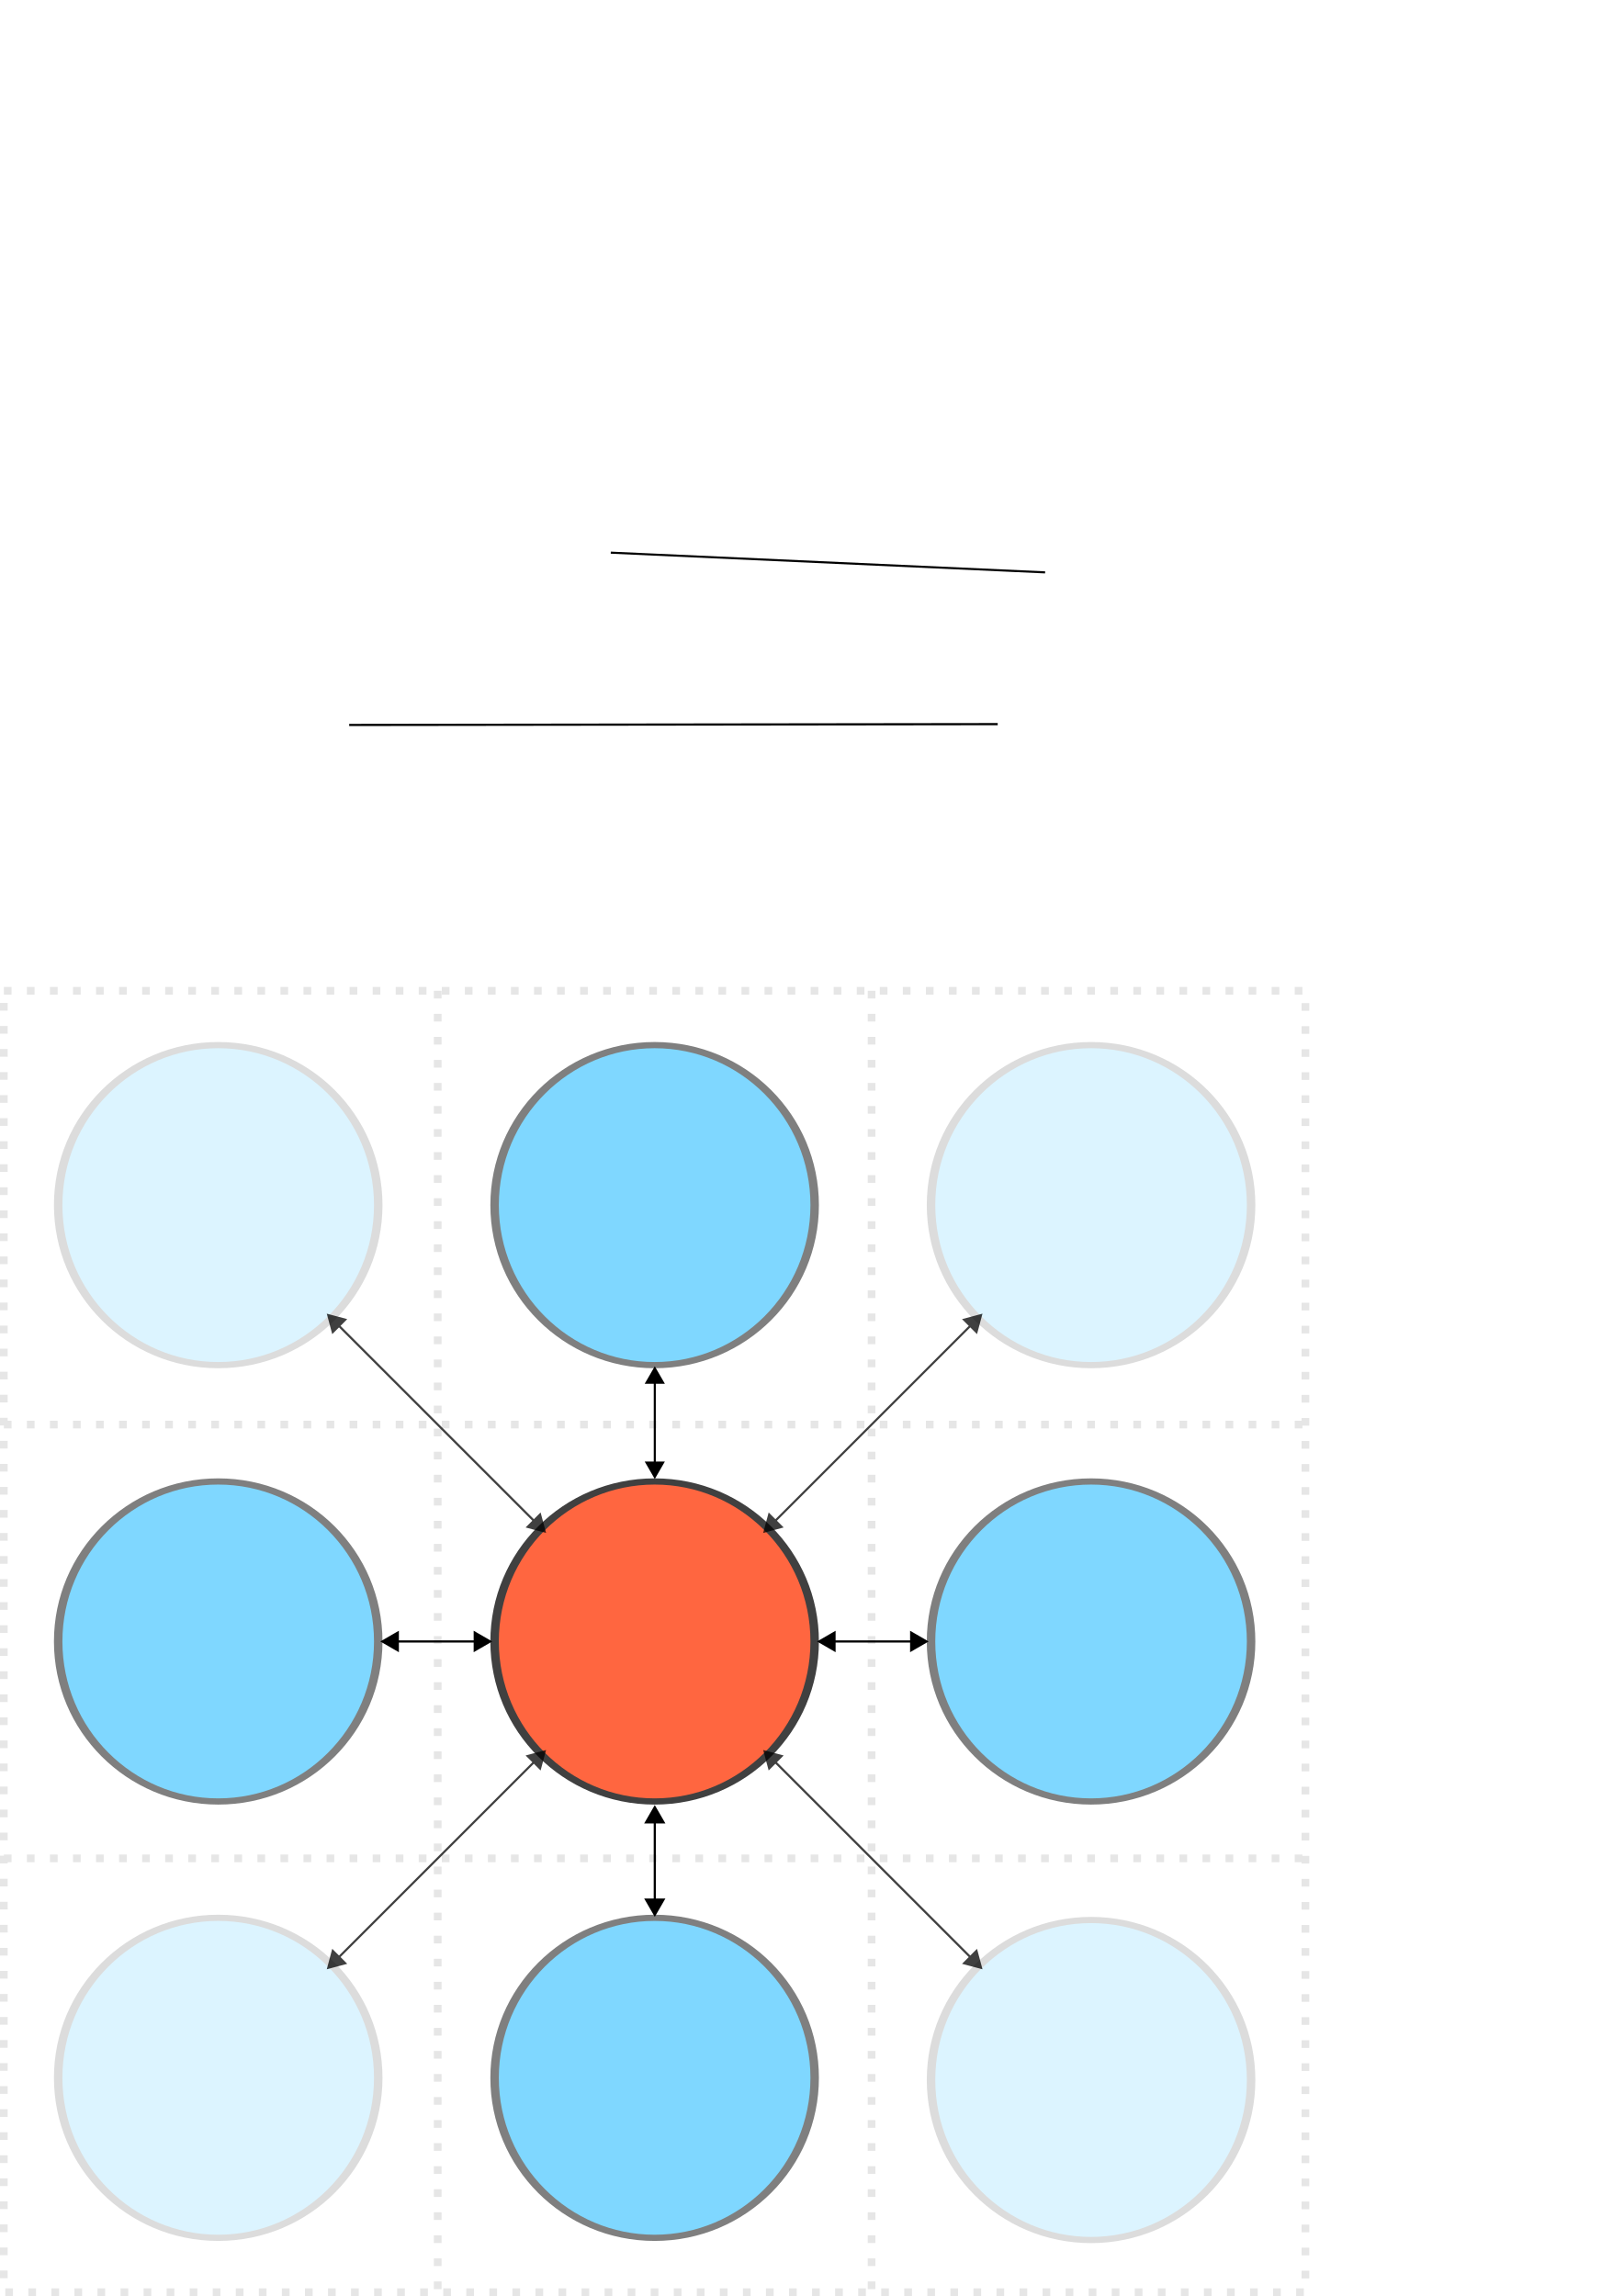
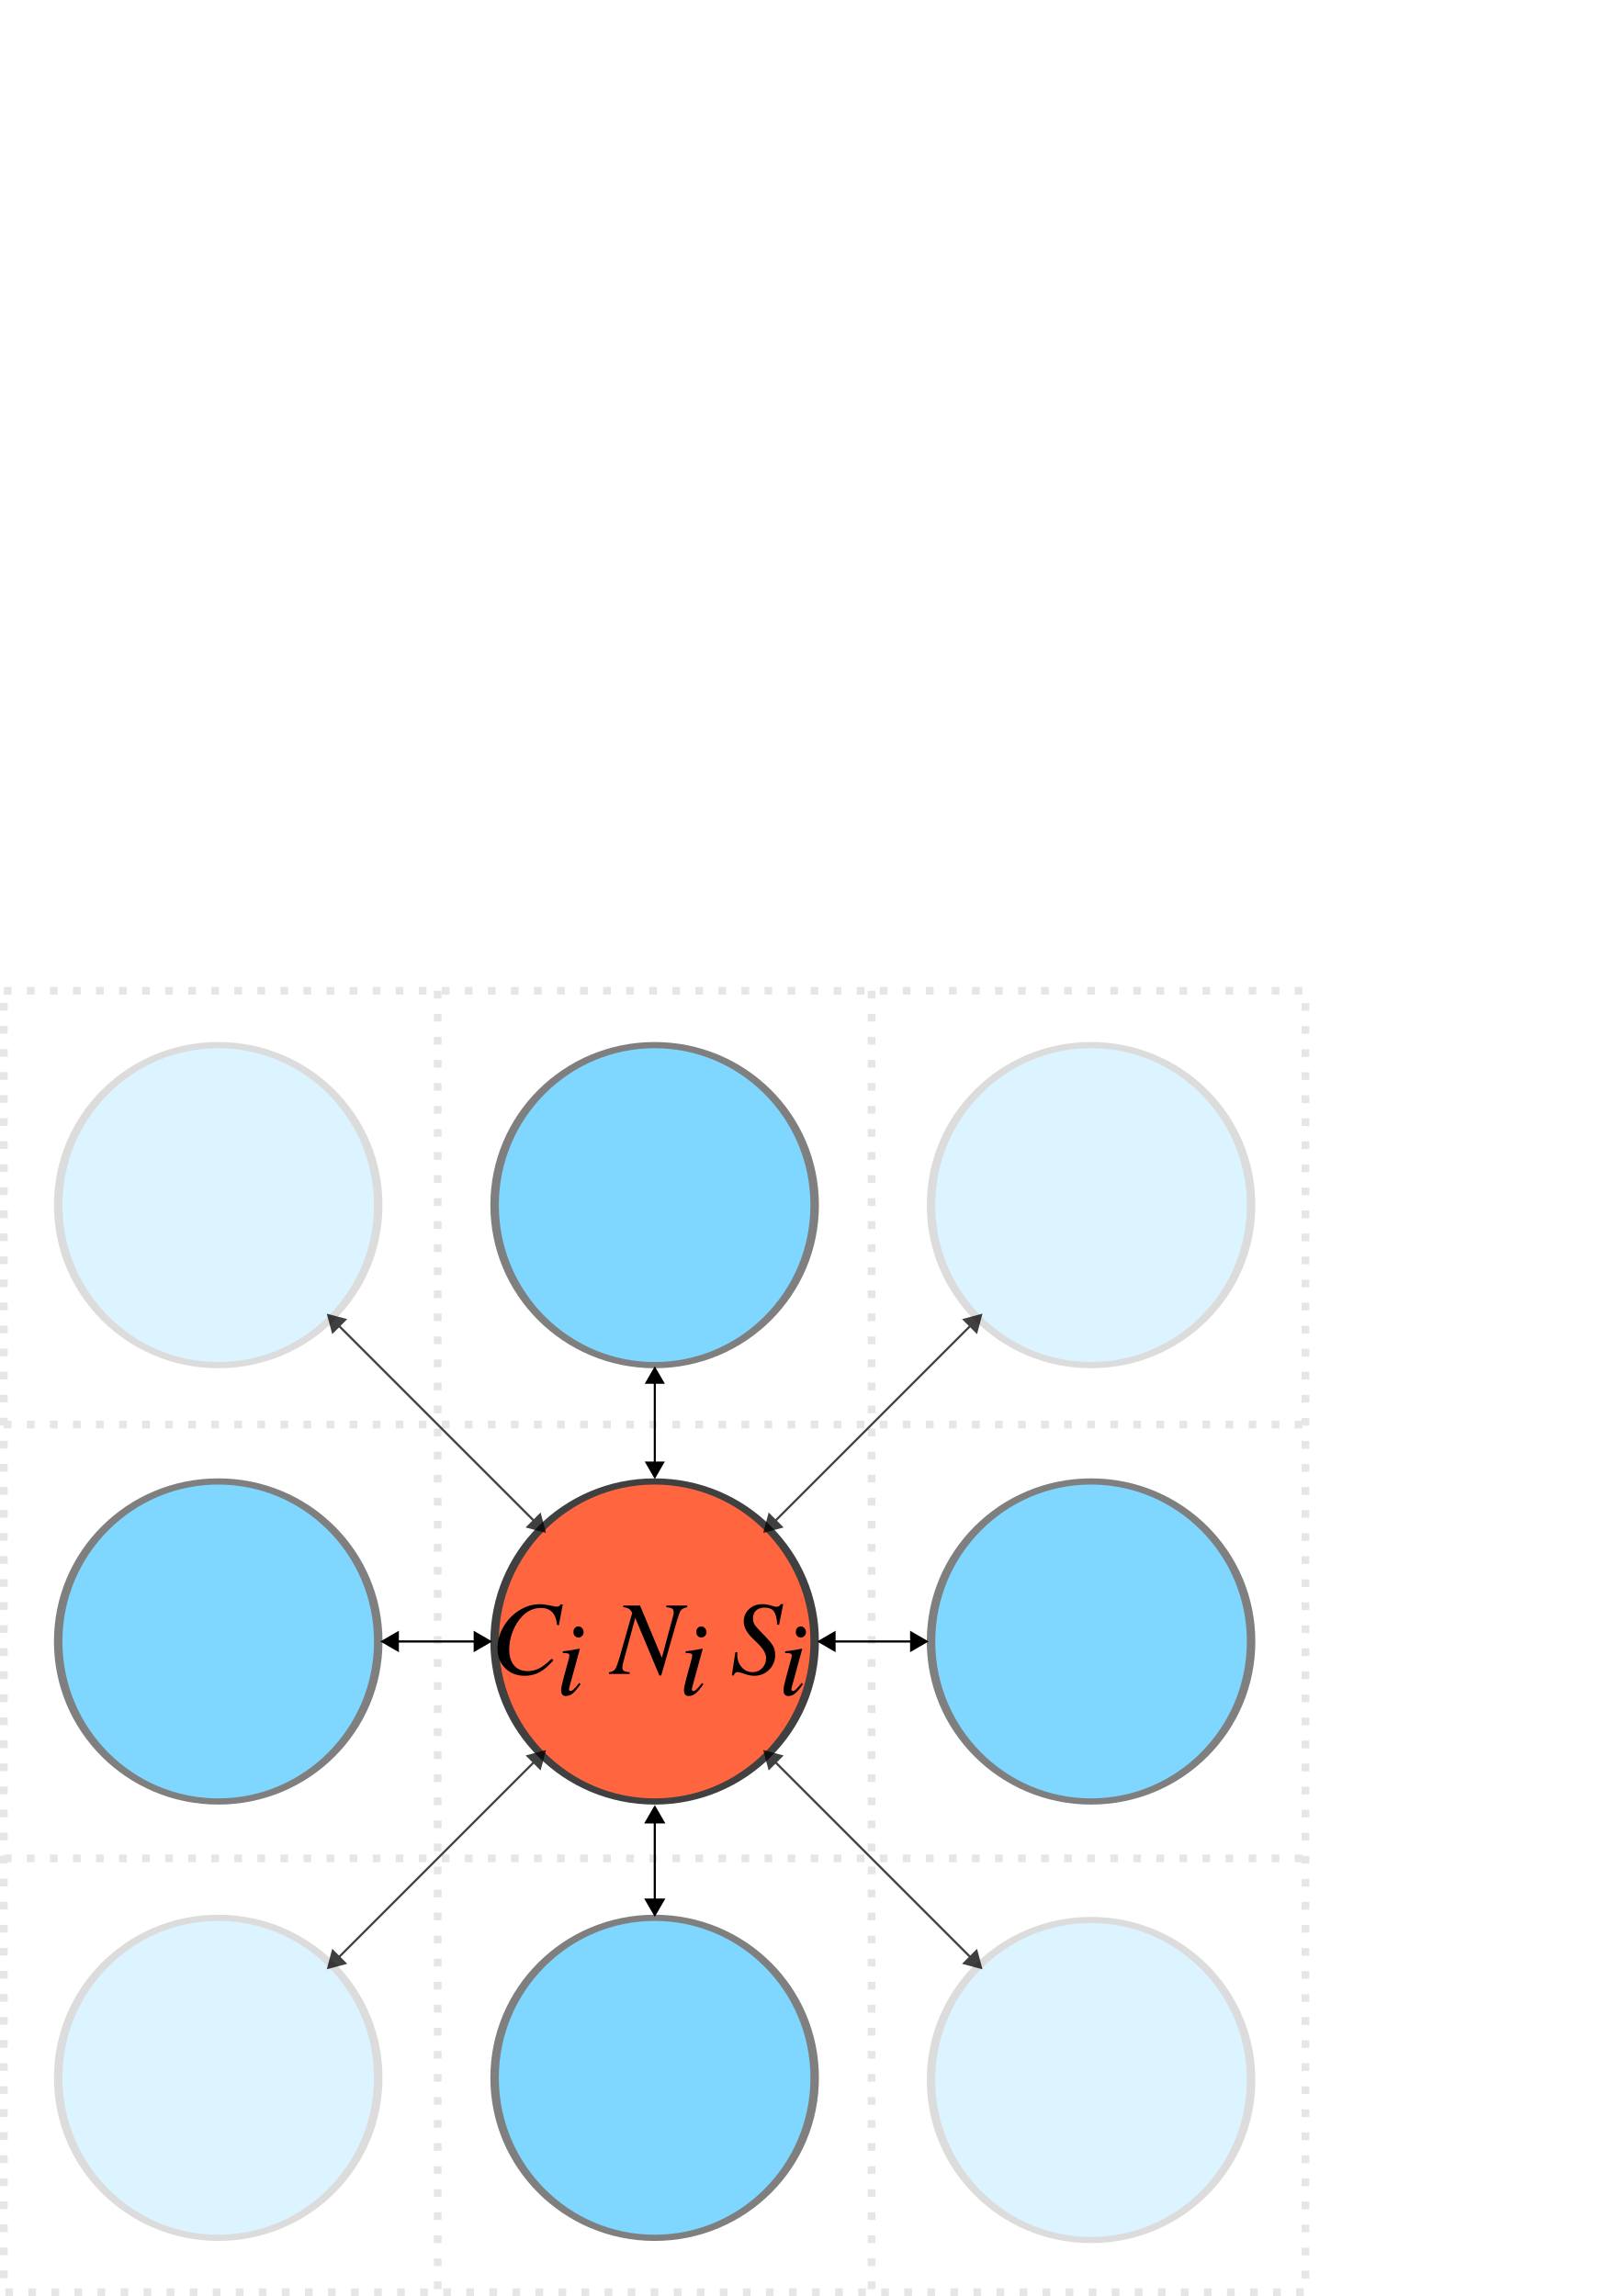
<svg xmlns="http://www.w3.org/2000/svg" width="744.094" height="1052.362" id="svg2" version="1.1">
  <defs id="defs4">
    <marker orient="auto" refY="0.0" refX="0.0" id="TriangleOutL" style="overflow:visible">
      <path id="path6392" d="M 5.77,0.0 L -2.88,5.0 L -2.88,-5.0 L 5.77,0.0 z " style="fill-rule:evenodd;stroke:#000000;stroke-width:1.0pt" transform="scale(0.8)" />
    </marker>
    <marker orient="auto" refY="0.0" refX="0.0" id="TriangleInL" style="overflow:visible">
      <path id="path6383" d="M 5.77,0.0 L -2.88,5.0 L -2.88,-5.0 L 5.77,0.0 z " style="fill-rule:evenodd;stroke:#000000;stroke-width:1.0pt" transform="scale(-0.8)" />
    </marker>
    <marker style="overflow:visible;" id="Arrow1Lend" refX="0.0" refY="0.0" orient="auto">
      <path transform="scale(0.8) rotate(180) translate(12.5,0)" style="fill-rule:evenodd;stroke:#000000;stroke-width:1.0pt;" d="M 0.0,0.0 L 5.0,-5.0 L -12.5,0.0 L 5.0,5.0 L 0.0,0.0 z " id="path6253" />
    </marker>
    <marker style="overflow:visible" id="Arrow2Lstart" refX="0.0" refY="0.0" orient="auto">
      <path transform="scale(1.1) translate(1,0)" d="M 8.719,4.034 L -2.207,0.016 L 8.719,-4.002 C 6.973,-1.63 6.983,1.616 8.719,4.034 z " style="fill-rule:evenodd;stroke-width:0.625;stroke-linejoin:round" id="path6268" />
    </marker>
    <marker orient="auto" refY="0" refX="0" id="TriangleInL-0" style="overflow:visible">
      <path id="path6383-5" d="m 5.77,0 -8.65,5 0,-10 8.65,5 z" style="fill-rule:evenodd;stroke:#000000;stroke-width:1pt" transform="scale(-0.8,-0.8)" />
    </marker>
    <marker orient="auto" refY="0" refX="0" id="TriangleOutL-7" style="overflow:visible">
      <path id="path6392-7" d="m 5.77,0 -8.65,5 0,-10 8.65,5 z" style="fill-rule:evenodd;stroke:#000000;stroke-width:1pt" transform="scale(0.8,0.8)" />
    </marker>
    <marker orient="auto" refY="0" refX="0" id="TriangleInL-8" style="overflow:visible">
      <path id="path6383-1" d="m 5.77,0 -8.65,5 0,-10 8.65,5 z" style="fill-rule:evenodd;stroke:#000000;stroke-width:1pt" transform="scale(-0.8,-0.8)" />
    </marker>
    <marker orient="auto" refY="0" refX="0" id="TriangleOutL-8" style="overflow:visible">
      <path id="path6392-1" d="m 5.77,0 -8.65,5 0,-10 8.65,5 z" style="fill-rule:evenodd;stroke:#000000;stroke-width:1pt" transform="scale(0.8,0.8)" />
    </marker>
    <marker orient="auto" refY="0" refX="0" id="TriangleInL-7" style="overflow:visible">
      <path id="path6383-50" d="m 5.77,0 -8.65,5 0,-10 8.65,5 z" style="fill-rule:evenodd;stroke:#000000;stroke-width:1pt" transform="scale(-0.8,-0.8)" />
    </marker>
    <marker orient="auto" refY="0" refX="0" id="TriangleOutL-0" style="overflow:visible">
      <path id="path6392-9" d="m 5.77,0 -8.65,5 0,-10 8.65,5 z" style="fill-rule:evenodd;stroke:#000000;stroke-width:1pt" transform="scale(0.8,0.8)" />
    </marker>
    <marker orient="auto" refY="0" refX="0" id="TriangleInL-4" style="overflow:visible">
      <path id="path6383-14" d="m 5.77,0 -8.65,5 0,-10 8.65,5 z" style="fill-rule:evenodd;stroke:#000000;stroke-width:1pt" transform="scale(-0.8,-0.8)" />
    </marker>
    <marker orient="auto" refY="0" refX="0" id="TriangleOutL-3" style="overflow:visible">
      <path id="path6392-0" d="m 5.77,0 -8.65,5 0,-10 8.65,5 z" style="fill-rule:evenodd;stroke:#000000;stroke-width:1pt" transform="scale(0.8,0.8)" />
    </marker>
    <marker orient="auto" refY="0" refX="0" id="TriangleInL-4-8" style="overflow:visible">
      <path id="path6383-14-1" d="m 5.77,0 -8.65,5 0,-10 8.65,5 z" style="fill-rule:evenodd;stroke:#000000;stroke-width:1pt" transform="scale(-0.8,-0.8)" />
    </marker>
    <marker orient="auto" refY="0" refX="0" id="TriangleOutL-3-5" style="overflow:visible">
      <path id="path6392-0-8" d="m 5.77,0 -8.65,5 0,-10 8.65,5 z" style="fill-rule:evenodd;stroke:#000000;stroke-width:1pt" transform="scale(0.8,0.8)" />
    </marker>
    <marker orient="auto" refY="0" refX="0" id="TriangleInL-4-9" style="overflow:visible">
      <path id="path6383-14-6" d="m 5.77,0 -8.65,5 0,-10 8.65,5 z" style="fill-rule:evenodd;stroke:#000000;stroke-width:1pt" transform="scale(-0.8,-0.8)" />
    </marker>
    <marker orient="auto" refY="0" refX="0" id="TriangleOutL-3-8" style="overflow:visible">
      <path id="path6392-0-7" d="m 5.77,0 -8.65,5 0,-10 8.65,5 z" style="fill-rule:evenodd;stroke:#000000;stroke-width:1pt" transform="scale(0.8,0.8)" />
    </marker>
    <marker orient="auto" refY="0" refX="0" id="TriangleInL-4-3" style="overflow:visible">
      <path id="path6383-14-4" d="m 5.77,0 -8.65,5 0,-10 8.65,5 z" style="fill-rule:evenodd;stroke:#000000;stroke-width:1pt" transform="scale(-0.8,-0.8)" />
    </marker>
    <marker orient="auto" refY="0" refX="0" id="TriangleOutL-3-54" style="overflow:visible">
      <path id="path6392-0-4" d="m 5.77,0 -8.65,5 0,-10 8.65,5 z" style="fill-rule:evenodd;stroke:#000000;stroke-width:1pt" transform="scale(0.8,0.8)" />
    </marker>
  </defs>
  <g id="layer1" />
  <g style="opacity:0.1;stroke:#000000;stroke-width:3.542;stroke-linecap:butt;stroke-linejoin:miter;stroke-miterlimit:5;stroke-opacity:1;stroke-dasharray:3.542, 7.084;stroke-dashoffset:0" transform="matrix(0.9941316,0,0,0.9941316,1.760523,454.1227)" id="g5858">
    <g style="stroke:#000000;stroke-width:3.542;stroke-linecap:butt;stroke-linejoin:miter;stroke-miterlimit:5;stroke-opacity:1;stroke-dasharray:3.542, 7.084;stroke-dashoffset:0" id="g5860">
      <path d="m 200,0 0,600" style="fill:none;stroke:#000000;stroke-width:3.542;stroke-linecap:butt;stroke-linejoin:miter;stroke-miterlimit:5;stroke-opacity:1;stroke-dasharray:3.542, 7.084;stroke-dashoffset:0" id="path5862" />
      <path d="m 400,0 0,600" style="fill:none;stroke:#000000;stroke-width:3.542;stroke-linecap:butt;stroke-linejoin:miter;stroke-miterlimit:5;stroke-opacity:1;stroke-dasharray:3.542, 7.084;stroke-dashoffset:0" id="path5864" />
    </g>
    <g style="stroke:#000000;stroke-width:3.542;stroke-linecap:butt;stroke-linejoin:miter;stroke-miterlimit:5;stroke-opacity:1;stroke-dasharray:3.542, 7.084;stroke-dashoffset:0" id="g5866">
      <path d="m 0,200 600,0" style="fill:none;stroke:#000000;stroke-width:3.542;stroke-linecap:butt;stroke-linejoin:miter;stroke-miterlimit:5;stroke-opacity:1;stroke-dasharray:3.542, 7.084;stroke-dashoffset:0" id="path5868" />
      <path d="m 0,400 600,0" style="fill:none;stroke:#000000;stroke-width:3.542;stroke-linecap:butt;stroke-linejoin:miter;stroke-miterlimit:5;stroke-opacity:1;stroke-dasharray:3.542, 7.084;stroke-dashoffset:0" id="path5870" />
    </g>
    <rect height="600" style="fill:none;stroke:#000000;stroke-width:3.542;stroke-linecap:butt;stroke-linejoin:miter;stroke-miterlimit:5;stroke-opacity:1;stroke-dasharray:3.542, 7.084;stroke-dashoffset:0" width="600" x="0" y="0" id="rect5872" />
  </g>
  <path transform="matrix(1.115236,0,0,0.816669,-290.3526,757.6011)" d="m 415.779,238.482 a 65.761,89.803 0 1 1 -131.522,0 65.761,89.803 0 1 1 131.522,0 z" id="path7132" style="opacity:0.14;fill:#00b0ff;stroke:#000000;stroke-width:3.481;stroke-linecap:butt;stroke-linejoin:miter;stroke-miterlimit:5;stroke-opacity:1;stroke-dasharray:none;stroke-dashoffset:0;fill-opacity:1" />
  <path transform="matrix(1.115236,0,0,0.816669,-90.35258,757.6011)" d="m 415.779,238.482 a 65.761,89.803 0 1 1 -131.522,0 65.761,89.803 0 1 1 131.522,0 z" id="path7132-1" style="opacity:0.5;fill:#00b0ff;stroke:#000000;stroke-width:3.481;stroke-linecap:butt;stroke-linejoin:miter;stroke-miterlimit:5;stroke-opacity:1;stroke-dasharray:none;stroke-dashoffset:0;fill-opacity:1" />
  <path transform="matrix(1.115236,0,0,0.816669,109.6474,758.6011)" d="m 415.779,238.482 a 65.761,89.803 0 1 1 -131.522,0 65.761,89.803 0 1 1 131.522,0 z" id="path7132-3" style="opacity:0.14;fill:#00b0ff;stroke:#000000;stroke-width:3.481;stroke-linecap:butt;stroke-linejoin:miter;stroke-miterlimit:5;stroke-opacity:1;stroke-dasharray:none;stroke-dashoffset:0;marker-start:none;fill-opacity:1" />
  <path transform="matrix(1.115236,0,0,0.816669,-90.35258,557.6011)" d="m 415.779,238.482 a 65.761,89.803 0 1 1 -131.522,0 65.761,89.803 0 1 1 131.522,0 z" id="path7132-3-9" style="opacity:0.75;fill:#ff3300;stroke:#000000;stroke-width:3.481;stroke-linecap:butt;stroke-linejoin:miter;stroke-miterlimit:5;stroke-opacity:1;stroke-dasharray:none;stroke-dashoffset:0;fill-opacity:1" />
  <path transform="matrix(1.115236,0,0,0.816669,-290.3526,557.6011)" d="m 415.779,238.482 a 65.761,89.803 0 1 1 -131.522,0 65.761,89.803 0 1 1 131.522,0 z" id="path7132-3-7" style="opacity:0.5;fill:#00b0ff;stroke:#000000;stroke-width:3.481;stroke-linecap:butt;stroke-linejoin:miter;stroke-miterlimit:5;stroke-opacity:1;stroke-dasharray:none;stroke-dashoffset:0;fill-opacity:1" />
  <path transform="matrix(1.115236,0,0,0.816669,-290.3526,357.6011)" d="m 415.779,238.482 a 65.761,89.803 0 1 1 -131.522,0 65.761,89.803 0 1 1 131.522,0 z" id="path7132-3-0" style="opacity:0.14;fill:#00b0ff;stroke:#000000;stroke-width:3.481;stroke-linecap:butt;stroke-linejoin:miter;stroke-miterlimit:5;stroke-opacity:1;stroke-dasharray:none;stroke-dashoffset:0;fill-opacity:1" />
  <path transform="matrix(1.115236,0,0,0.816669,-90.35258,357.6011)" d="m 415.779,238.482 a 65.761,89.803 0 1 1 -131.522,0 65.761,89.803 0 1 1 131.522,0 z" id="path7132-3-8" style="opacity:0.5;fill:#00b0ff;stroke:#000000;stroke-width:3.481;stroke-linecap:butt;stroke-linejoin:miter;stroke-miterlimit:5;stroke-opacity:1;stroke-dasharray:none;stroke-dashoffset:0;fill-opacity:1" />
  <path transform="matrix(1.115236,0,0,0.816669,109.6474,357.6011)" d="m 415.779,238.482 a 65.761,89.803 0 1 1 -131.522,0 65.761,89.803 0 1 1 131.522,0 z" id="path7132-3-4" style="opacity:0.14;fill:#00b0ff;stroke:#000000;stroke-width:3.481;stroke-linecap:butt;stroke-linejoin:miter;stroke-miterlimit:5;stroke-opacity:1;stroke-dasharray:none;stroke-dashoffset:0;fill-opacity:1" />
  <path transform="matrix(1.115236,0,0,0.816669,109.6474,557.6011)" d="m 415.779,238.482 a 65.761,89.803 0 1 1 -131.522,0 65.761,89.803 0 1 1 131.522,0 z" id="path7132-3-6" style="opacity:0.5;fill:#00b0ff;stroke:#000000;stroke-width:3.481;stroke-linecap:butt;stroke-linejoin:miter;stroke-miterlimit:5;stroke-opacity:1;stroke-dasharray:none;stroke-dashoffset:0;fill-opacity:1" />
-   <path style="fill:none;stroke:#000000;stroke-width:0.954px;stroke-linecap:butt;stroke-linejoin:miter;stroke-opacity:1" d="m 279.895,253.303 c 198.968,9.043 199.046,9.046 199.046,9.046" id="path7986" />
-   <path style="fill:none;stroke:#000000;stroke-width:1px;stroke-linecap:butt;stroke-linejoin:miter;stroke-opacity:1" d="m 160.018,332.282 297.199,-0.383" id="path7988" />
  <path style="fill:none;stroke:#000000;stroke-width:1;stroke-linecap:butt;stroke-linejoin:miter;stroke-miterlimit:4;stroke-opacity:1;stroke-dasharray:none;marker-start:url(#TriangleInL);marker-mid:none;marker-end:url(#TriangleOutL)" d="m 179.961,752.362 39.937,0" id="path7990" />
  <path style="fill:none;stroke:#000000;stroke-width:0.939;stroke-linecap:butt;stroke-linejoin:miter;stroke-miterlimit:4;stroke-opacity:1;stroke-dasharray:none;marker-start:url(#TriangleInL);marker-mid:none;marker-end:url(#TriangleOutL);fill-opacity:1" d="m 300.068,672.558 0,-40.983" id="path7990-6" />
  <path style="fill:none;stroke:#000000;stroke-width:0.989;stroke-linecap:butt;stroke-linejoin:miter;stroke-miterlimit:4;stroke-opacity:1;stroke-dasharray:none;marker-start:url(#TriangleInL);marker-mid:none;marker-end:url(#TriangleOutL)" d="m 300.068,872.97 0,-40.001" id="path7990-6-4" />
  <path style="fill:none;stroke:#000000;stroke-width:0.998;stroke-linecap:butt;stroke-linejoin:miter;stroke-miterlimit:4;stroke-opacity:1;stroke-dasharray:none;marker-start:url(#TriangleInL);marker-mid:none;marker-end:url(#TriangleOutL)" d="m 380.099,752.362 39.801,0" id="path7990-5" />
  <path style="opacity:0.75;fill:none;stroke:#000000;stroke-width:0.987;stroke-linecap:butt;stroke-linejoin:miter;stroke-miterlimit:4;stroke-opacity:1;stroke-dasharray:none;marker-start:url(#TriangleInL-4);marker-mid:none;marker-end:url(#TriangleOutL-3)" d="m 353.715,698.647 92.569,-92.57" id="path9397" />
  <path style="opacity:0.75;fill:none;stroke:#000000;stroke-width:0.987;stroke-linecap:butt;stroke-linejoin:miter;stroke-miterlimit:4;stroke-opacity:1;stroke-dasharray:none;marker-start:url(#TriangleInL-4);marker-mid:none;marker-end:url(#TriangleOutL-3)" d="m 153.715,898.647 92.569,-92.57" id="path9397-1" />
  <path style="opacity:0.75;fill:none;stroke:#000000;stroke-width:0.987;stroke-linecap:butt;stroke-linejoin:miter;stroke-miterlimit:4;stroke-opacity:1;stroke-dasharray:none;marker-start:url(#TriangleInL-4);marker-mid:none;marker-end:url(#TriangleOutL-3)" d="M 246.285,698.647 153.715,606.077" id="path9397-1-8" />
  <path style="opacity:0.75;fill:none;stroke:#000000;stroke-width:0.987;stroke-linecap:butt;stroke-linejoin:miter;stroke-miterlimit:4;stroke-opacity:1;stroke-dasharray:none;marker-start:url(#TriangleInL-4);marker-mid:none;marker-end:url(#TriangleOutL-3)" d="M 446.285,898.647 353.715,806.077" id="path9397-1-8-7" />
+   <text xml:space="preserve" style="font-size:40px;font-style:normal;font-weight:normal;line-height:125%;letter-spacing:0px;word-spacing:0px;fill:#000000;fill-opacity:1;stroke:none;font-family:Sans" x="225.936" y="767.234" id="text10517">
+     <tspan id="tspan10519" x="225.936" y="767.234" style="font-size:48px;font-style:italic;font-variant:normal;font-weight:normal;font-stretch:normal;font-family:FreeSerif;-inkscape-font-specification:FreeSerif Italic">C<tspan style="font-size:48px;font-style:italic;font-variant:normal;font-weight:normal;font-stretch:normal;baseline-shift:sub;font-family:FreeSerif;-inkscape-font-specification:FreeSerif Italic" id="tspan10521">i</tspan> N<tspan style="font-size:48px;font-style:italic;font-variant:normal;font-weight:normal;font-stretch:normal;baseline-shift:sub;font-family:FreeSerif;-inkscape-font-specification:FreeSerif Italic" id="tspan10523">i</tspan> S<tspan style="font-size:48px;font-style:italic;font-variant:normal;font-weight:normal;font-stretch:normal;baseline-shift:sub;font-family:FreeSerif;-inkscape-font-specification:FreeSerif Italic" id="tspan10525">i</tspan>
+     </tspan>
+   </text>
</svg>
